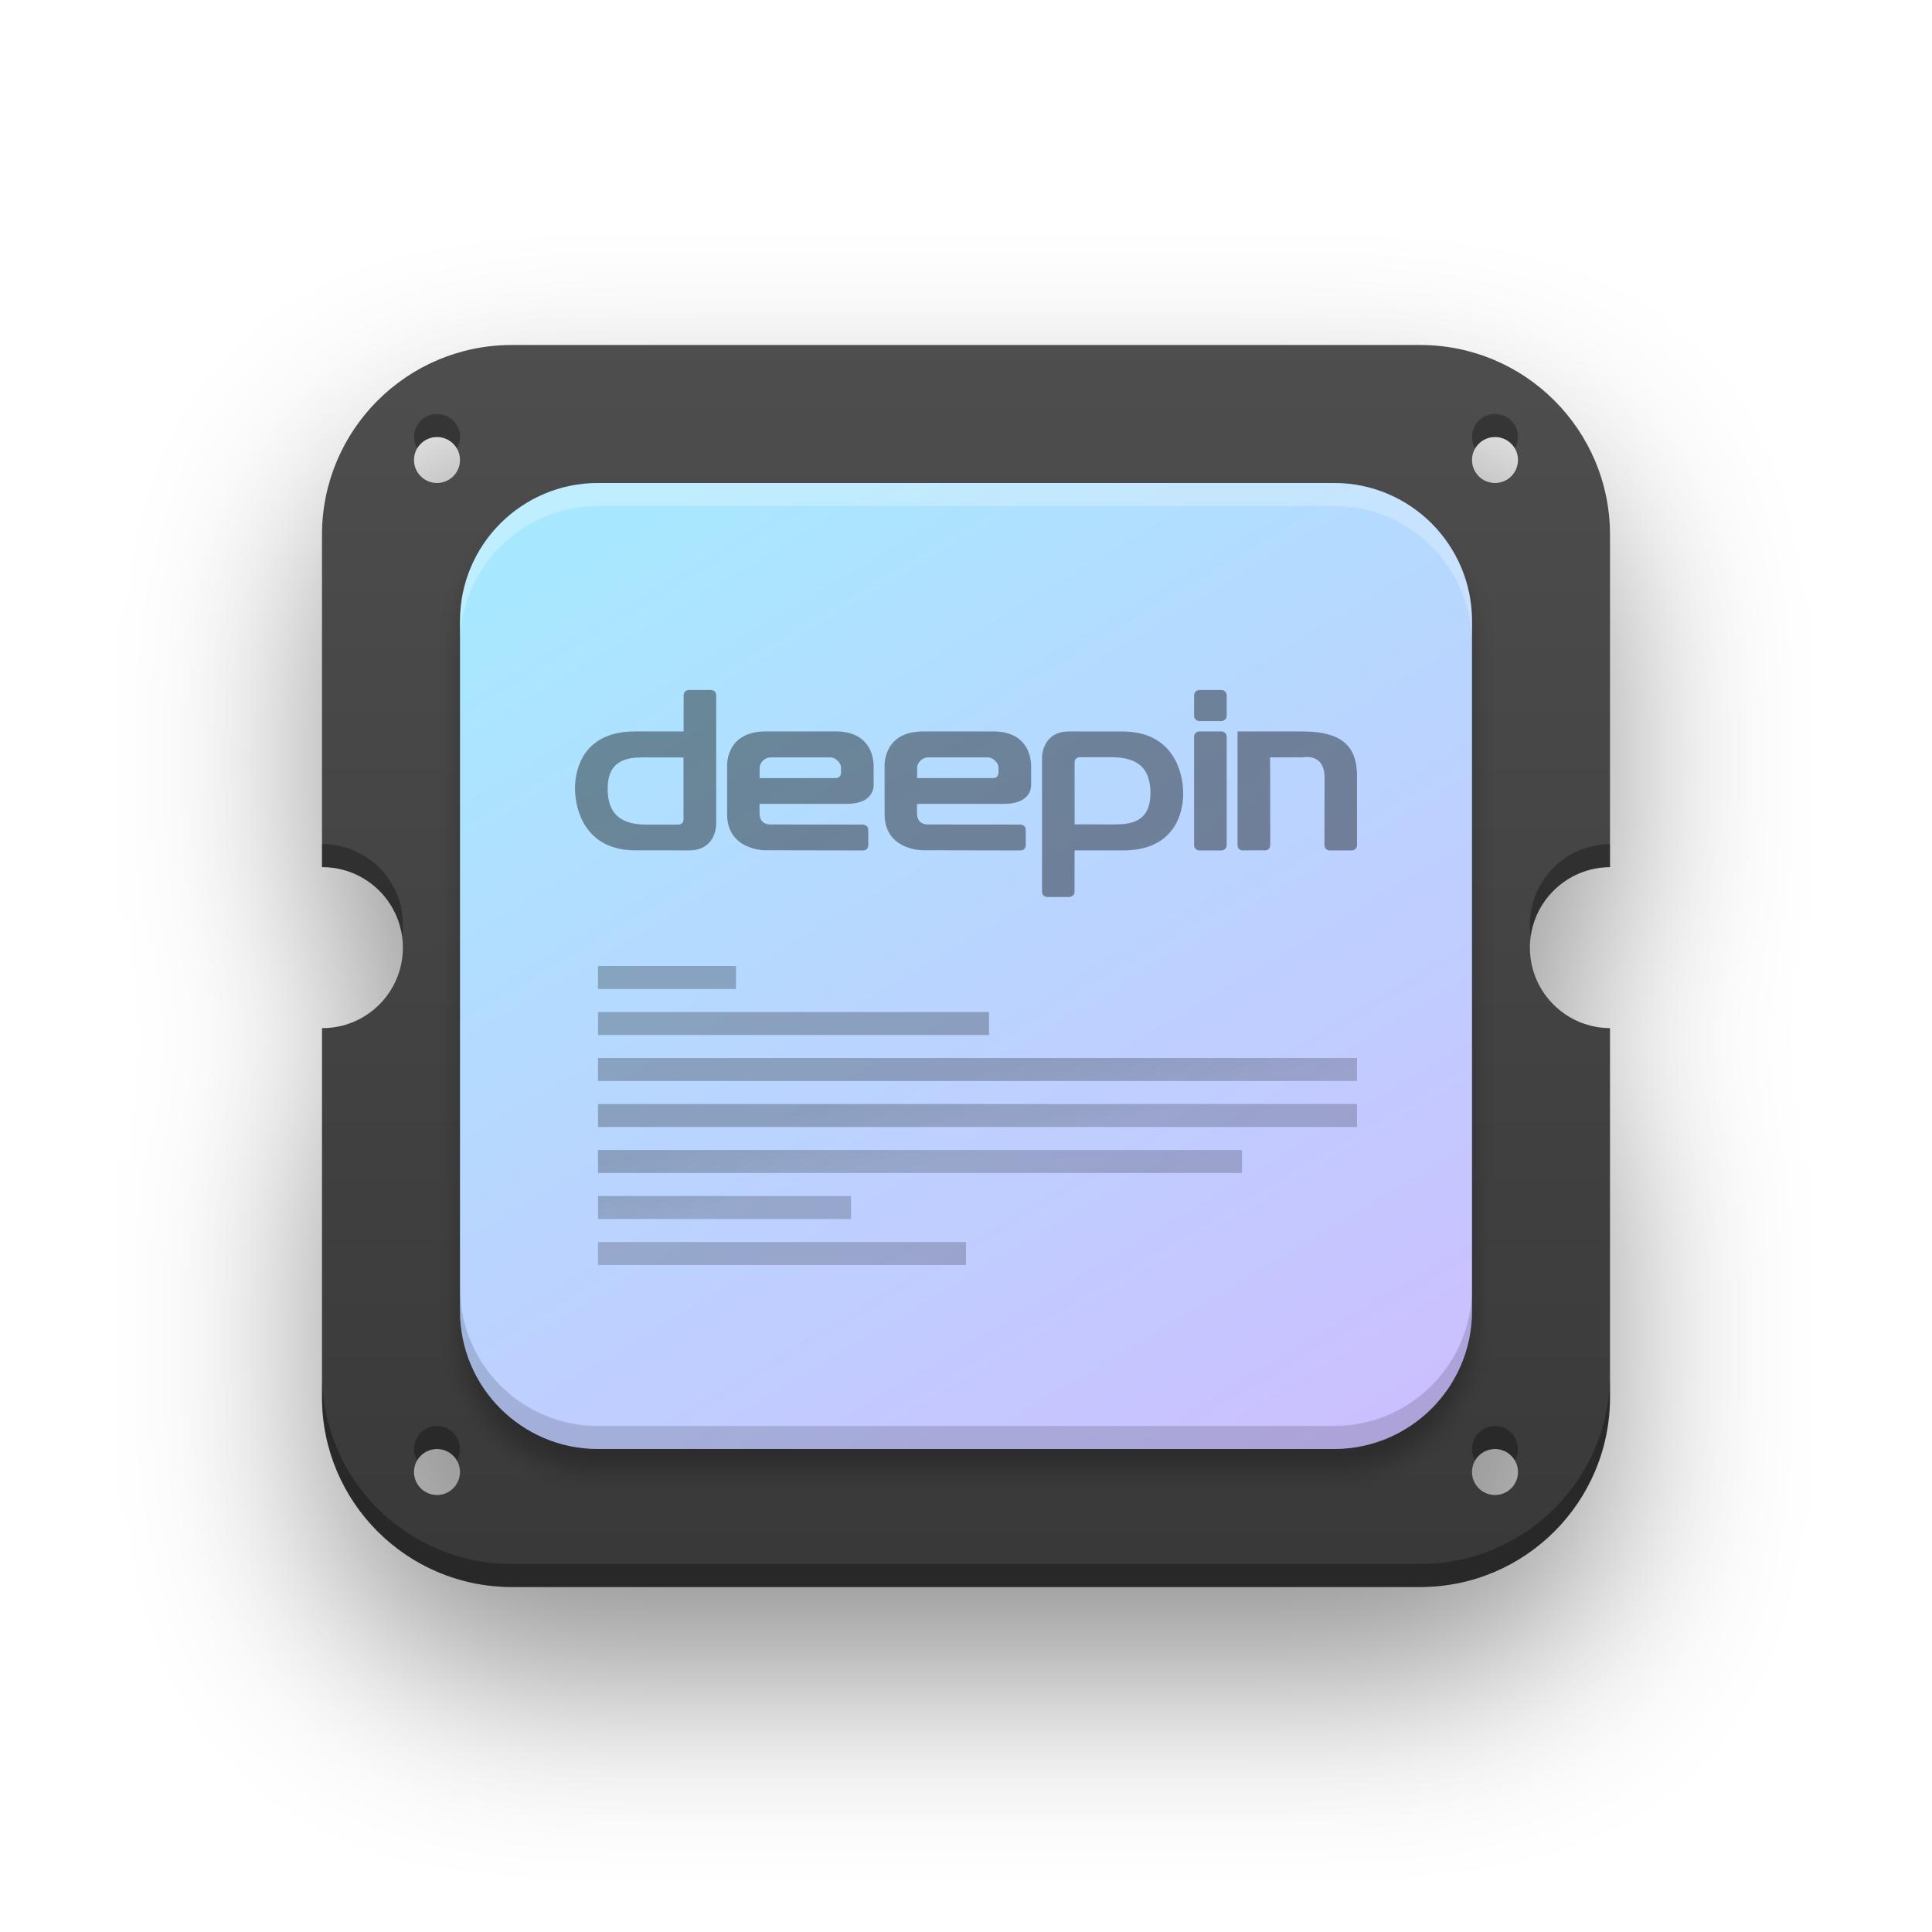
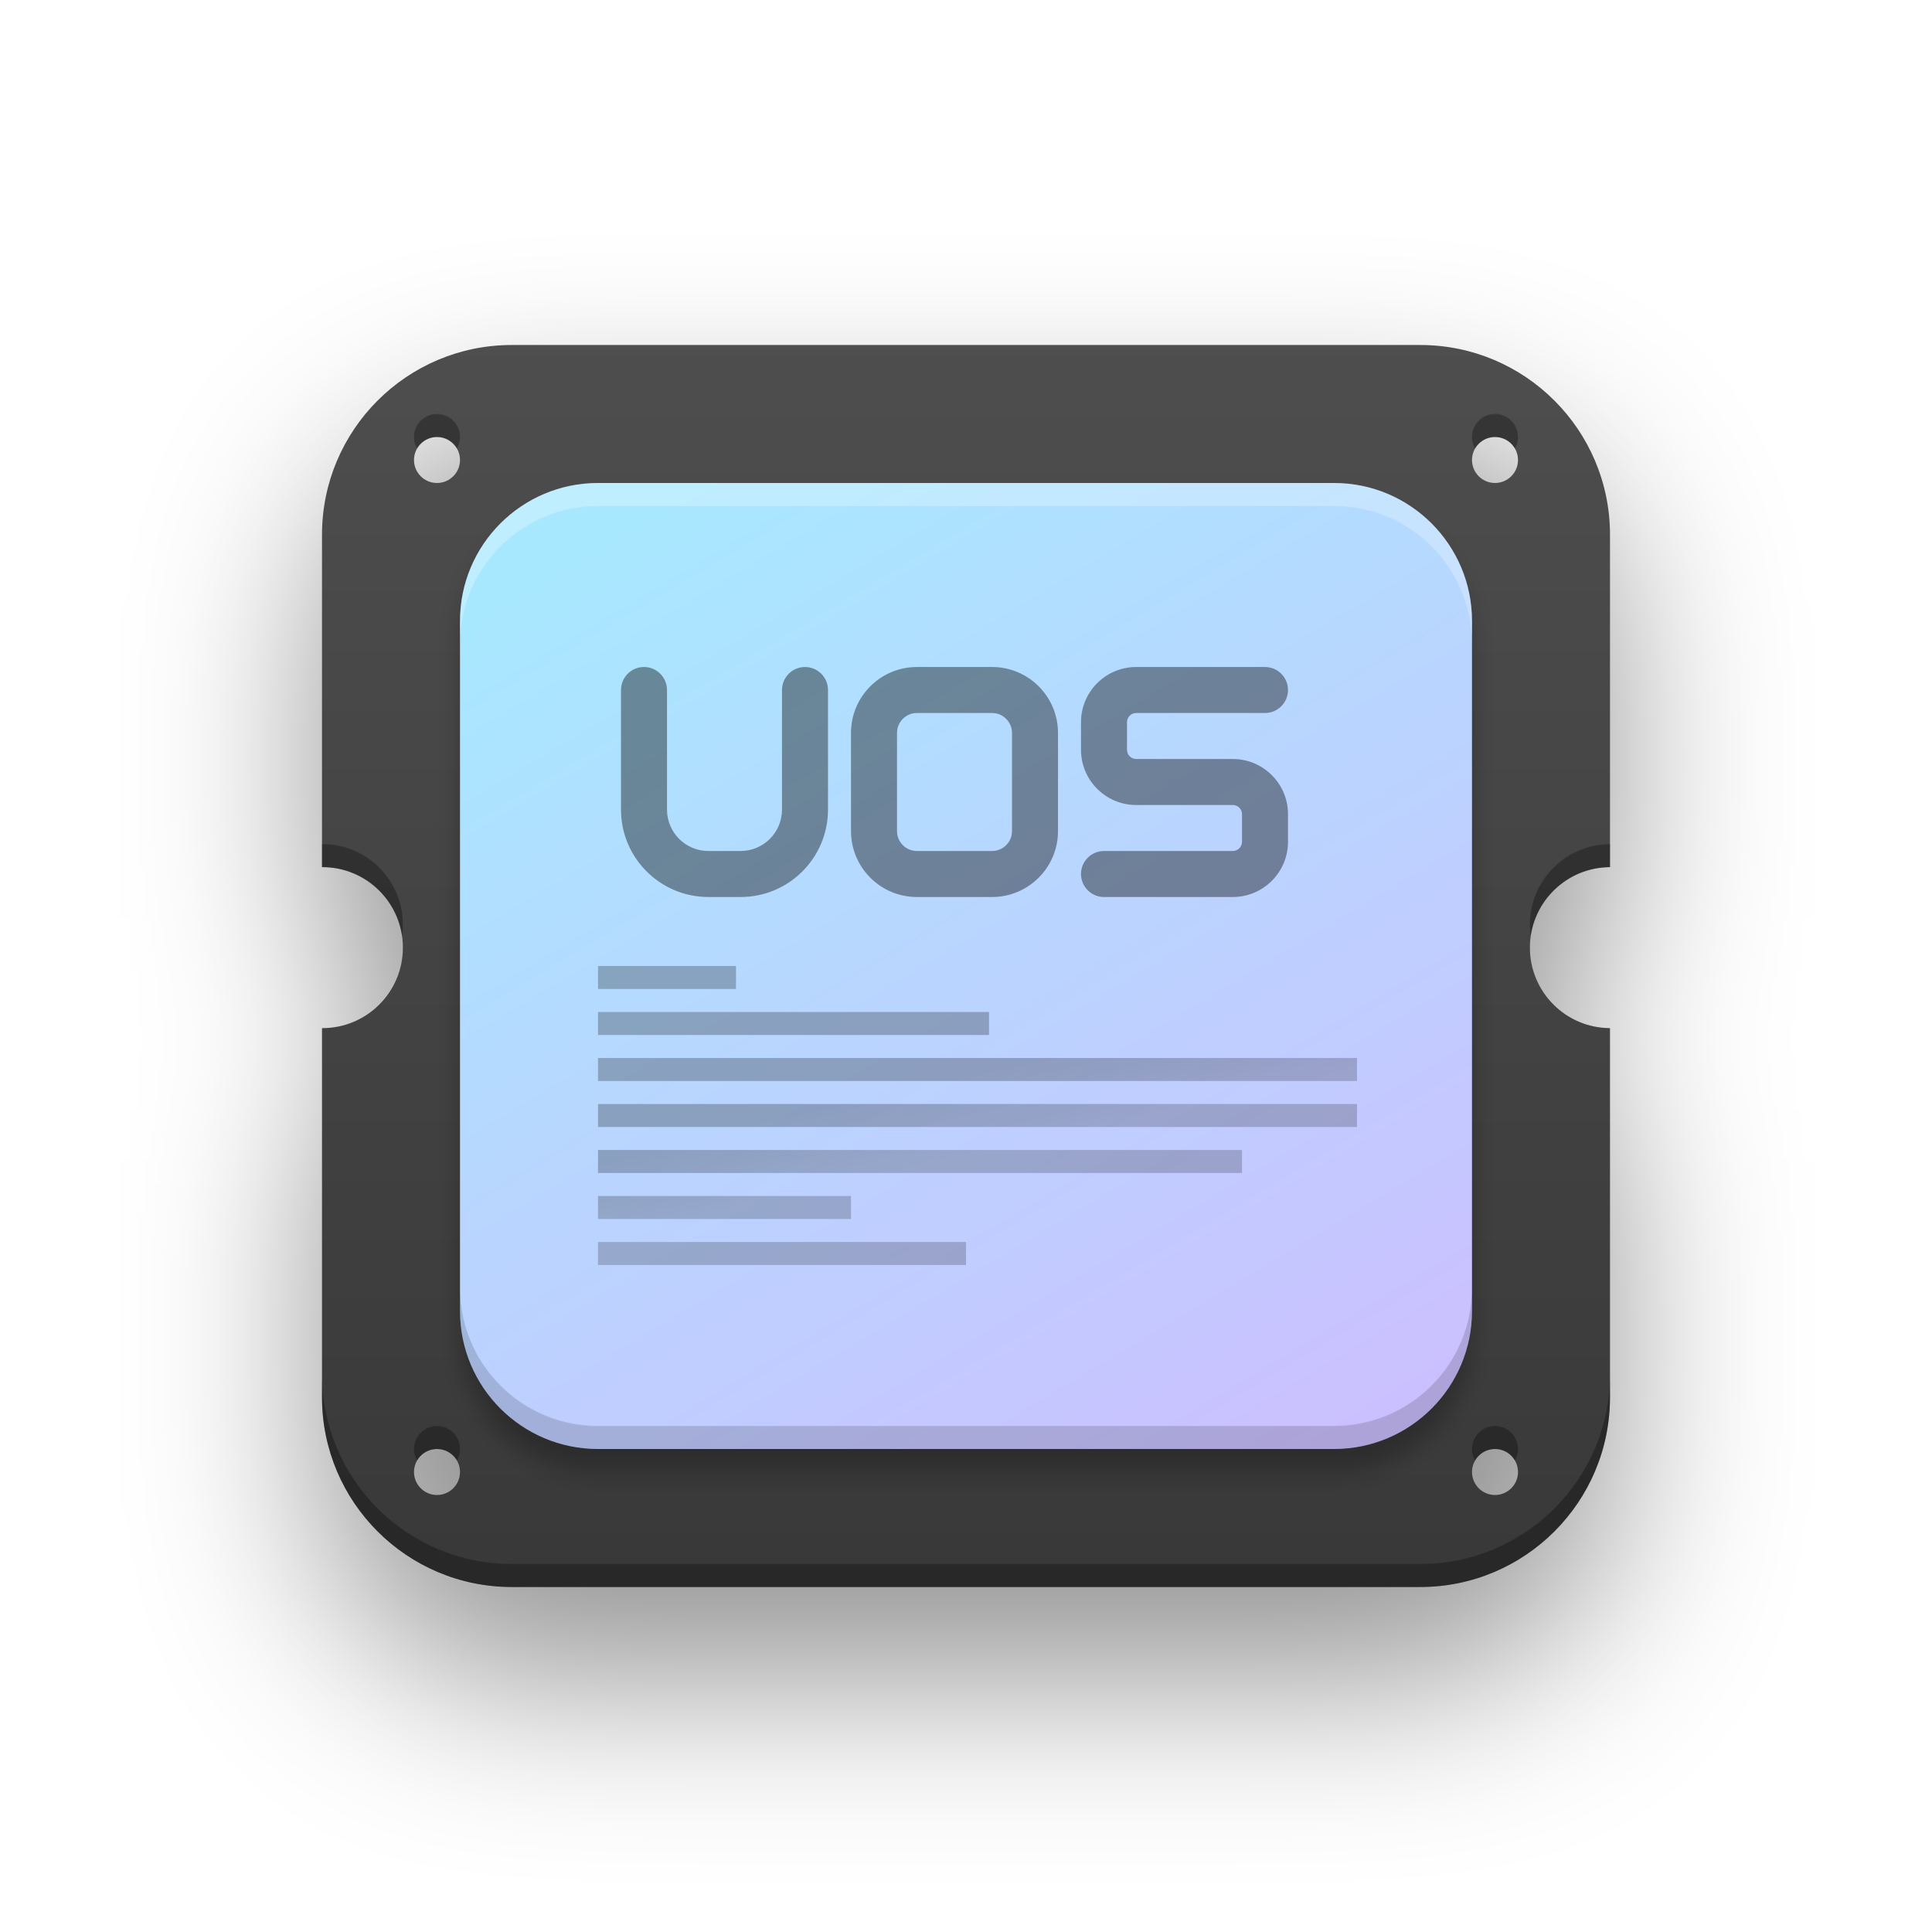
<svg xmlns="http://www.w3.org/2000/svg" xmlns:xlink="http://www.w3.org/1999/xlink" width="84" height="84" viewBox="0 0 84 84">
  <defs>
    <linearGradient id="dcc_nav_systeminfo_84px-c" x1="50%" x2="50%" y1="-6.477%" y2="98.38%">
      <stop offset="0%" stop-color="#4F4F4F" />
      <stop offset="100%" stop-color="#393939" />
    </linearGradient>
-     <path id="dcc_nav_systeminfo_84px-b" d="M47.75,0 C52.306,-8.36987767e-16 56,3.694 56,8.25 L56,22.701 L55.825,22.707 C53.982,22.806 52.517,24.333 52.517,26.201 C52.517,28.129 54.075,29.692 56,29.701 L56,45.75 C56,50.306 52.306,54 47.75,54 L8.25,54 C3.694,54 5.57991845e-16,50.306 0,45.75 L0,29.701 L0.017,29.701 L0.017,29.701 C1.95,29.701 3.517,28.134 3.517,26.201 C3.517,24.268 1.95,22.701 0.017,22.701 L0,22.701 L0,8.25 C-5.57991845e-16,3.694 3.694,8.36987767e-16 8.25,0 L47.75,0 Z M5,48 C4.448,48 4,48.448 4,49 C4,49.552 4.448,50 5,50 C5.552,50 6,49.552 6,49 C6,48.448 5.552,48 5,48 Z M51,48 C50.448,48 50,48.448 50,49 C50,49.552 50.448,50 51,50 C51.552,50 52,49.552 52,49 C52,48.448 51.552,48 51,48 Z M5,4 C4.448,4 4,4.448 4,5 C4,5.552 4.448,6 5,6 C5.552,6 6,5.552 6,5 C6,4.448 5.552,4 5,4 Z M51,4 C50.448,4 50,4.448 50,5 C50,5.552 50.448,6 51,6 C51.552,6 52,5.552 52,5 C52,4.448 51.552,4 51,4 Z" />
+     <path id="dcc_nav_systeminfo_84px-b" d="M47.75,0 C52.306,-8.36987767e-16 56,3.694 56,8.25 L56,22.701 L55.825,22.707 C53.982,22.806 52.517,24.333 52.517,26.201 C52.517,28.129 54.075,29.692 56,29.701 L56,45.75 C56,50.306 52.306,54 47.75,54 L8.25,54 C3.694,54 5.57991845e-16,50.306 0,45.75 L0,29.701 C0.006,29.701 0.012,29.701 0.017,29.701 C1.95,29.701 3.517,28.134 3.517,26.201 C3.517,24.268 1.95,22.701 0.017,22.701 L0,22.701 L0,8.25 C-5.57991845e-16,3.694 3.694,8.36987767e-16 8.25,0 L47.75,0 Z M5,48 C4.448,48 4,48.448 4,49 C4,49.552 4.448,50 5,50 C5.552,50 6,49.552 6,49 C6,48.448 5.552,48 5,48 Z M51,48 C50.448,48 50,48.448 50,49 C50,49.552 50.448,50 51,50 C51.552,50 52,49.552 52,49 C52,48.448 51.552,48 51,48 Z M5,4 C4.448,4 4,4.448 4,5 C4,5.552 4.448,6 5,6 C5.552,6 6,5.552 6,5 C6,4.448 5.552,4 5,4 Z M51,4 C50.448,4 50,4.448 50,5 C50,5.552 50.448,6 51,6 C51.552,6 52,5.552 52,5 C52,4.448 51.552,4 51,4 Z" />
    <filter id="dcc_nav_systeminfo_84px-a" width="150%" height="151.9%" x="-25%" y="-18.5%" filterUnits="objectBoundingBox">
      <feOffset dy="4" in="SourceAlpha" result="shadowOffsetOuter1" />
      <feGaussianBlur in="shadowOffsetOuter1" result="shadowBlurOuter1" stdDeviation="4" />
      <feColorMatrix in="shadowBlurOuter1" values="0 0 0 0 0   0 0 0 0 0   0 0 0 0 0  0 0 0 0.418 0" />
    </filter>
    <filter id="dcc_nav_systeminfo_84px-d" width="130.4%" height="131.5%" x="-15.2%" y="-8.3%" filterUnits="objectBoundingBox">
      <feOffset dy="-1" in="SourceAlpha" result="shadowOffsetInner1" />
      <feComposite in="shadowOffsetInner1" in2="SourceAlpha" k2="-1" k3="1" operator="arithmetic" result="shadowInnerInner1" />
      <feColorMatrix in="shadowInnerInner1" values="0 0 0 0 0   0 0 0 0 0   0 0 0 0 0  0 0 0 0.3 0" />
    </filter>
    <linearGradient id="dcc_nav_systeminfo_84px-g" x1="25.196%" x2="90.265%" y1="-1.108%" y2="103.451%">
      <stop offset="0%" stop-color="#A8E8FF" />
      <stop offset="100%" stop-color="#CDBEFF" />
    </linearGradient>
    <path id="dcc_nav_systeminfo_84px-f" d="M12,6 L44,6 C47.314,6 50,8.686 50,12 L50,42 C50,45.314 47.314,48 44,48 L12,48 C8.686,48 6,45.314 6,42 L6,12 C6,8.686 8.686,6 12,6 Z" />
    <filter id="dcc_nav_systeminfo_84px-e" width="109.1%" height="109.5%" x="-4.5%" y="-2.4%" filterUnits="objectBoundingBox">
      <feOffset dy="1" in="SourceAlpha" result="shadowOffsetOuter1" />
      <feGaussianBlur in="shadowOffsetOuter1" result="shadowBlurOuter1" stdDeviation=".5" />
      <feColorMatrix in="shadowBlurOuter1" values="0 0 0 0 0   0 0 0 0 0   0 0 0 0 0  0 0 0 0.25 0" />
    </filter>
    <filter id="dcc_nav_systeminfo_84px-h" width="106.8%" height="107.1%" x="-3.4%" y="-1.2%" filterUnits="objectBoundingBox">
      <feOffset dy="-1" in="SourceAlpha" result="shadowOffsetInner1" />
      <feComposite in="shadowOffsetInner1" in2="SourceAlpha" k2="-1" k3="1" operator="arithmetic" result="shadowInnerInner1" />
      <feColorMatrix in="shadowInnerInner1" result="shadowMatrixInner1" values="0 0 0 0 0   0 0 0 0 0   0 0 0 0 0  0 0 0 0.15 0" />
      <feOffset dy="1" in="SourceAlpha" result="shadowOffsetInner2" />
      <feComposite in="shadowOffsetInner2" in2="SourceAlpha" k2="-1" k3="1" operator="arithmetic" result="shadowInnerInner2" />
      <feColorMatrix in="shadowInnerInner2" result="shadowMatrixInner2" values="0 0 0 0 1   0 0 0 0 1   0 0 0 0 1  0 0 0 0.25 0" />
      <feMerge>
        <feMergeNode in="shadowMatrixInner1" />
        <feMergeNode in="shadowMatrixInner2" />
      </feMerge>
    </filter>
    <linearGradient id="dcc_nav_systeminfo_84px-i" x1="42.882%" x2="54.302%" y1="40.223%" y2="60.441%">
      <stop offset="0%" stop-opacity=".25" />
      <stop offset="100%" stop-opacity=".2" />
    </linearGradient>
  </defs>
  <g fill="none" fill-rule="evenodd" transform="translate(14 15)">
    <use fill="#000" filter="url(#dcc_nav_systeminfo_84px-a)" xlink:href="#dcc_nav_systeminfo_84px-b" />
    <use fill="url(#dcc_nav_systeminfo_84px-c)" xlink:href="#dcc_nav_systeminfo_84px-b" />
    <use fill="#000" filter="url(#dcc_nav_systeminfo_84px-d)" xlink:href="#dcc_nav_systeminfo_84px-b" />
    <use fill="#000" filter="url(#dcc_nav_systeminfo_84px-e)" xlink:href="#dcc_nav_systeminfo_84px-f" />
    <use fill="url(#dcc_nav_systeminfo_84px-g)" xlink:href="#dcc_nav_systeminfo_84px-f" />
    <use fill="#000" filter="url(#dcc_nav_systeminfo_84px-h)" xlink:href="#dcc_nav_systeminfo_84px-f" />
-     <path fill="#000" fill-opacity=".4" d="M23.507,21.976 C23.751,21.976 23.752,21.768 23.752,21.747 C23.752,21.669 23.75,21.158 23.75,21.079 C23.75,20.854 23.511,20.851 23.511,20.851 C23.511,20.851 19.794,20.847 19.493,20.847 C19.018,20.847 19.025,20.408 19.025,20.408 C19.019,20.38 19.025,19.951 19.025,19.951 L22.804,19.951 C24.116,19.951 23.983,19.051 23.983,19.051 C23.983,18.484 23.983,18.974 23.983,18.384 C23.983,18.384 24.111,16.801 22.334,16.801 L19.299,16.801 C17.49,16.801 17.613,18.363 17.613,18.363 C17.613,19.209 17.613,19.286 17.613,20.399 C17.613,21.976 19.268,21.968 19.268,21.968 M32.738,16.801 C33.006,16.801 33.023,16.802 33.216,16.803 L34.798,16.803 C37.045,16.801 37.442,18.625 37.444,19.495 C37.446,20.337 37.081,21.869 35.049,21.969 L34.833,21.974 L32.72,21.974 L32.72,22.082 L32.72,22.109 L32.719,23.768 C32.719,23.971 32.539,23.996 32.493,24 L31.532,24 C31.494,23.997 31.355,23.978 31.316,23.849 L31.306,23.775 L31.306,17.92 C31.306,17.92 31.305,16.801 32.483,16.801 L32.738,16.801 Z M39.098,16.801 C39.228,16.801 39.334,16.901 39.334,17.026 L39.334,21.751 C39.334,21.875 39.228,21.976 39.098,21.976 L38.153,21.976 C38.023,21.976 37.917,21.875 37.917,21.751 L37.917,17.026 C37.917,16.901 38.023,16.801 38.153,16.801 L39.098,16.801 Z M42.407,16.802 L42.639,16.802 C44.304,16.804 44.948,17.423 44.997,18.576 L45,18.723 L45,21.75 C45,21.854 44.927,21.941 44.827,21.967 L44.764,21.975 L43.82,21.976 C43.711,21.976 43.62,21.906 43.592,21.81 L43.584,21.75 L43.591,18.825 C43.591,17.719 42.677,17.927 42.637,17.927 L41.972,17.928 C41.65,17.928 41.373,17.929 41.268,17.929 L41.222,17.929 L41.229,21.743 C41.229,21.743 41.239,22.014 40.913,21.97 C40.682,21.971 40.319,21.972 40.089,21.973 C39.901,21.996 39.825,21.884 39.809,21.787 L39.806,21.746 L39.806,16.802 L42.407,16.802 Z M26.146,16.801 L29.181,16.801 C30.892,16.801 30.837,18.269 30.831,18.377 L30.831,19.056 C30.839,19.127 30.897,19.874 29.822,19.945 L29.652,19.951 L25.872,19.951 C25.873,19.951 25.866,20.38 25.872,20.408 C25.872,20.408 25.865,20.847 26.341,20.847 L27.431,20.848 C28.172,20.849 29.12,20.849 29.733,20.85 L30.358,20.851 C30.358,20.851 30.598,20.854 30.598,21.079 L30.598,21.232 C30.598,21.415 30.599,21.691 30.599,21.747 C30.599,21.765 30.598,21.927 30.435,21.967 L30.354,21.976 L26.116,21.968 C26.116,21.968 24.591,21.975 24.468,20.581 L24.461,20.399 L24.46,18.363 C24.46,18.363 24.346,16.91 25.96,16.807 L26.146,16.801 L29.181,16.801 Z M16.911,15 C16.95,15.003 17.09,15.022 17.129,15.151 L17.139,15.225 L17.139,20.864 C17.136,20.965 17.079,21.974 15.96,21.974 L15.706,21.974 C15.438,21.974 15.421,21.973 15.227,21.972 L13.645,21.972 C11.399,21.974 11.002,20.15 11,19.28 C10.998,18.438 11.363,16.906 13.394,16.806 L13.61,16.801 L15.722,16.801 L15.723,15.729 C15.723,15.69 15.723,15.653 15.723,15.617 L15.723,15.232 C15.723,15.029 15.904,15.004 15.95,15 L16.911,15 Z M14.833,17.932 L13.958,17.931 C13.304,17.936 12.42,18.016 12.42,19.294 C12.421,20.689 13.368,20.851 14.14,20.853 C14.591,20.854 14.885,20.853 15.102,20.853 L15.482,20.852 C15.722,20.852 15.718,20.633 15.718,20.633 L15.718,20.495 C15.718,20.472 15.718,20.447 15.718,20.42 L15.717,17.934 L15.494,17.933 C15.329,17.933 15.089,17.932 14.833,17.932 Z M33.336,17.922 L32.957,17.923 C32.747,17.923 32.724,18.091 32.721,18.133 L32.721,18.931 L32.721,19.018 L32.722,20.842 L32.869,20.842 C33.007,20.842 33.23,20.843 33.48,20.843 L34.481,20.844 C35.135,20.839 36.019,20.759 36.019,19.481 C36.018,18.086 35.071,17.925 34.299,17.922 C33.848,17.921 33.554,17.922 33.336,17.922 Z M22.107,17.93 C22.321,17.93 22.57,18.158 22.568,18.38 C22.568,18.526 22.566,18.469 22.565,18.542 L22.565,18.605 C22.565,18.605 22.565,18.83 22.336,18.83 L19.262,18.83 C19.115,18.83 19.027,18.83 19.027,18.83 L19.028,18.511 C19.028,18.456 19.028,18.409 19.028,18.383 C19.028,18.155 19.256,17.93 19.503,17.93 L22.107,17.93 Z M28.954,17.93 L26.35,17.93 C26.103,17.93 25.875,18.155 25.875,18.383 C25.875,18.447 25.874,18.647 25.874,18.757 L25.874,18.83 C25.874,18.83 25.962,18.83 26.108,18.83 L29.183,18.83 C29.411,18.83 29.411,18.605 29.411,18.605 C29.411,18.437 29.414,18.555 29.415,18.38 C29.416,18.158 29.168,17.93 28.954,17.93 L28.954,17.93 Z M39.098,15 C39.228,15 39.334,15.101 39.334,15.225 L39.334,16.125 C39.334,16.25 39.228,16.35 39.098,16.35 L38.153,16.35 C38.023,16.35 37.917,16.25 37.917,16.125 L37.917,15.225 C37.917,15.101 38.023,15 38.153,15 L39.098,15 Z" />
+     <path fill="#000" fill-opacity=".4" d="M8.5,0.5 C9.052,0.5 9.5,0.948 9.5,1.5 L9.5,1.5 L9.5,6.7 C9.5,8.799 7.799,10.5 5.7,10.5 L5.7,10.5 L4.3,10.5 C2.201,10.5 0.5,8.799 0.5,6.7 L0.5,6.7 L0.5,1.5 C0.5,0.948 0.948,0.5 1.5,0.5 C2.052,0.5 2.5,0.948 2.5,1.5 L2.5,1.5 L2.5,6.7 C2.5,7.694 3.306,8.5 4.3,8.5 L4.3,8.5 L5.7,8.5 C6.694,8.5 7.5,7.694 7.5,6.7 L7.5,6.7 L7.5,1.5 C7.5,0.948 7.948,0.5 8.5,0.5 Z M16.633,0.5 C18.217,0.5 19.5,1.783 19.5,3.367 L19.5,7.633 C19.5,9.217 18.217,10.5 16.633,10.5 L13.367,10.5 C11.783,10.5 10.5,9.217 10.5,7.633 L10.5,3.367 C10.5,1.783 11.783,0.5 13.367,0.5 L16.633,0.5 Z M28.5,0.5 C29.052,0.5 29.5,0.948 29.5,1.5 C29.5,2.052 29.052,2.5 28.5,2.5 L28.5,2.5 L22.9,2.5 C22.679,2.5 22.5,2.679 22.5,2.9 L22.5,2.9 L22.5,4.1 C22.5,4.321 22.679,4.5 22.9,4.5 L22.9,4.5 L27.1,4.5 C28.425,4.5 29.5,5.575 29.5,6.9 L29.5,6.9 L29.5,8.1 C29.5,9.425 28.425,10.5 27.1,10.5 L27.1,10.5 L21.5,10.5 C20.948,10.5 20.5,10.052 20.5,9.5 C20.5,8.948 20.948,8.5 21.5,8.5 L21.5,8.5 L27.1,8.5 C27.321,8.5 27.5,8.321 27.5,8.1 L27.5,8.1 L27.5,6.9 C27.5,6.679 27.321,6.5 27.1,6.5 L27.1,6.5 L22.9,6.5 C21.575,6.5 20.5,5.425 20.5,4.1 L20.5,4.1 L20.5,2.9 C20.5,1.575 21.575,0.5 22.9,0.5 L22.9,0.5 Z M16.633,2.5 L13.367,2.5 C12.888,2.5 12.5,2.888 12.5,3.367 L12.5,7.633 C12.5,8.112 12.888,8.5 13.367,8.5 L16.633,8.5 C17.112,8.5 17.5,8.112 17.5,7.633 L17.5,3.367 C17.5,2.888 17.112,2.5 16.633,2.5 Z" transform="translate(12.5 13.5)" />
    <path fill="url(#dcc_nav_systeminfo_84px-i)" d="M28,39 L28,40 L12,40 L12,39 L28,39 Z M23,37 L23,38 L12,38 L12,37 L23,37 Z M40,35 L40,36 L12,36 L12,35 L40,35 Z M45,33 L45,34 L12,34 L12,33 L45,33 Z M45,31 L45,32 L12,32 L12,31 L45,31 Z M29,29 L29,30 L12,30 L12,29 L29,29 Z M18,27 L18,28 L12,28 L12,27 L18,27 Z" />
  </g>
</svg>
